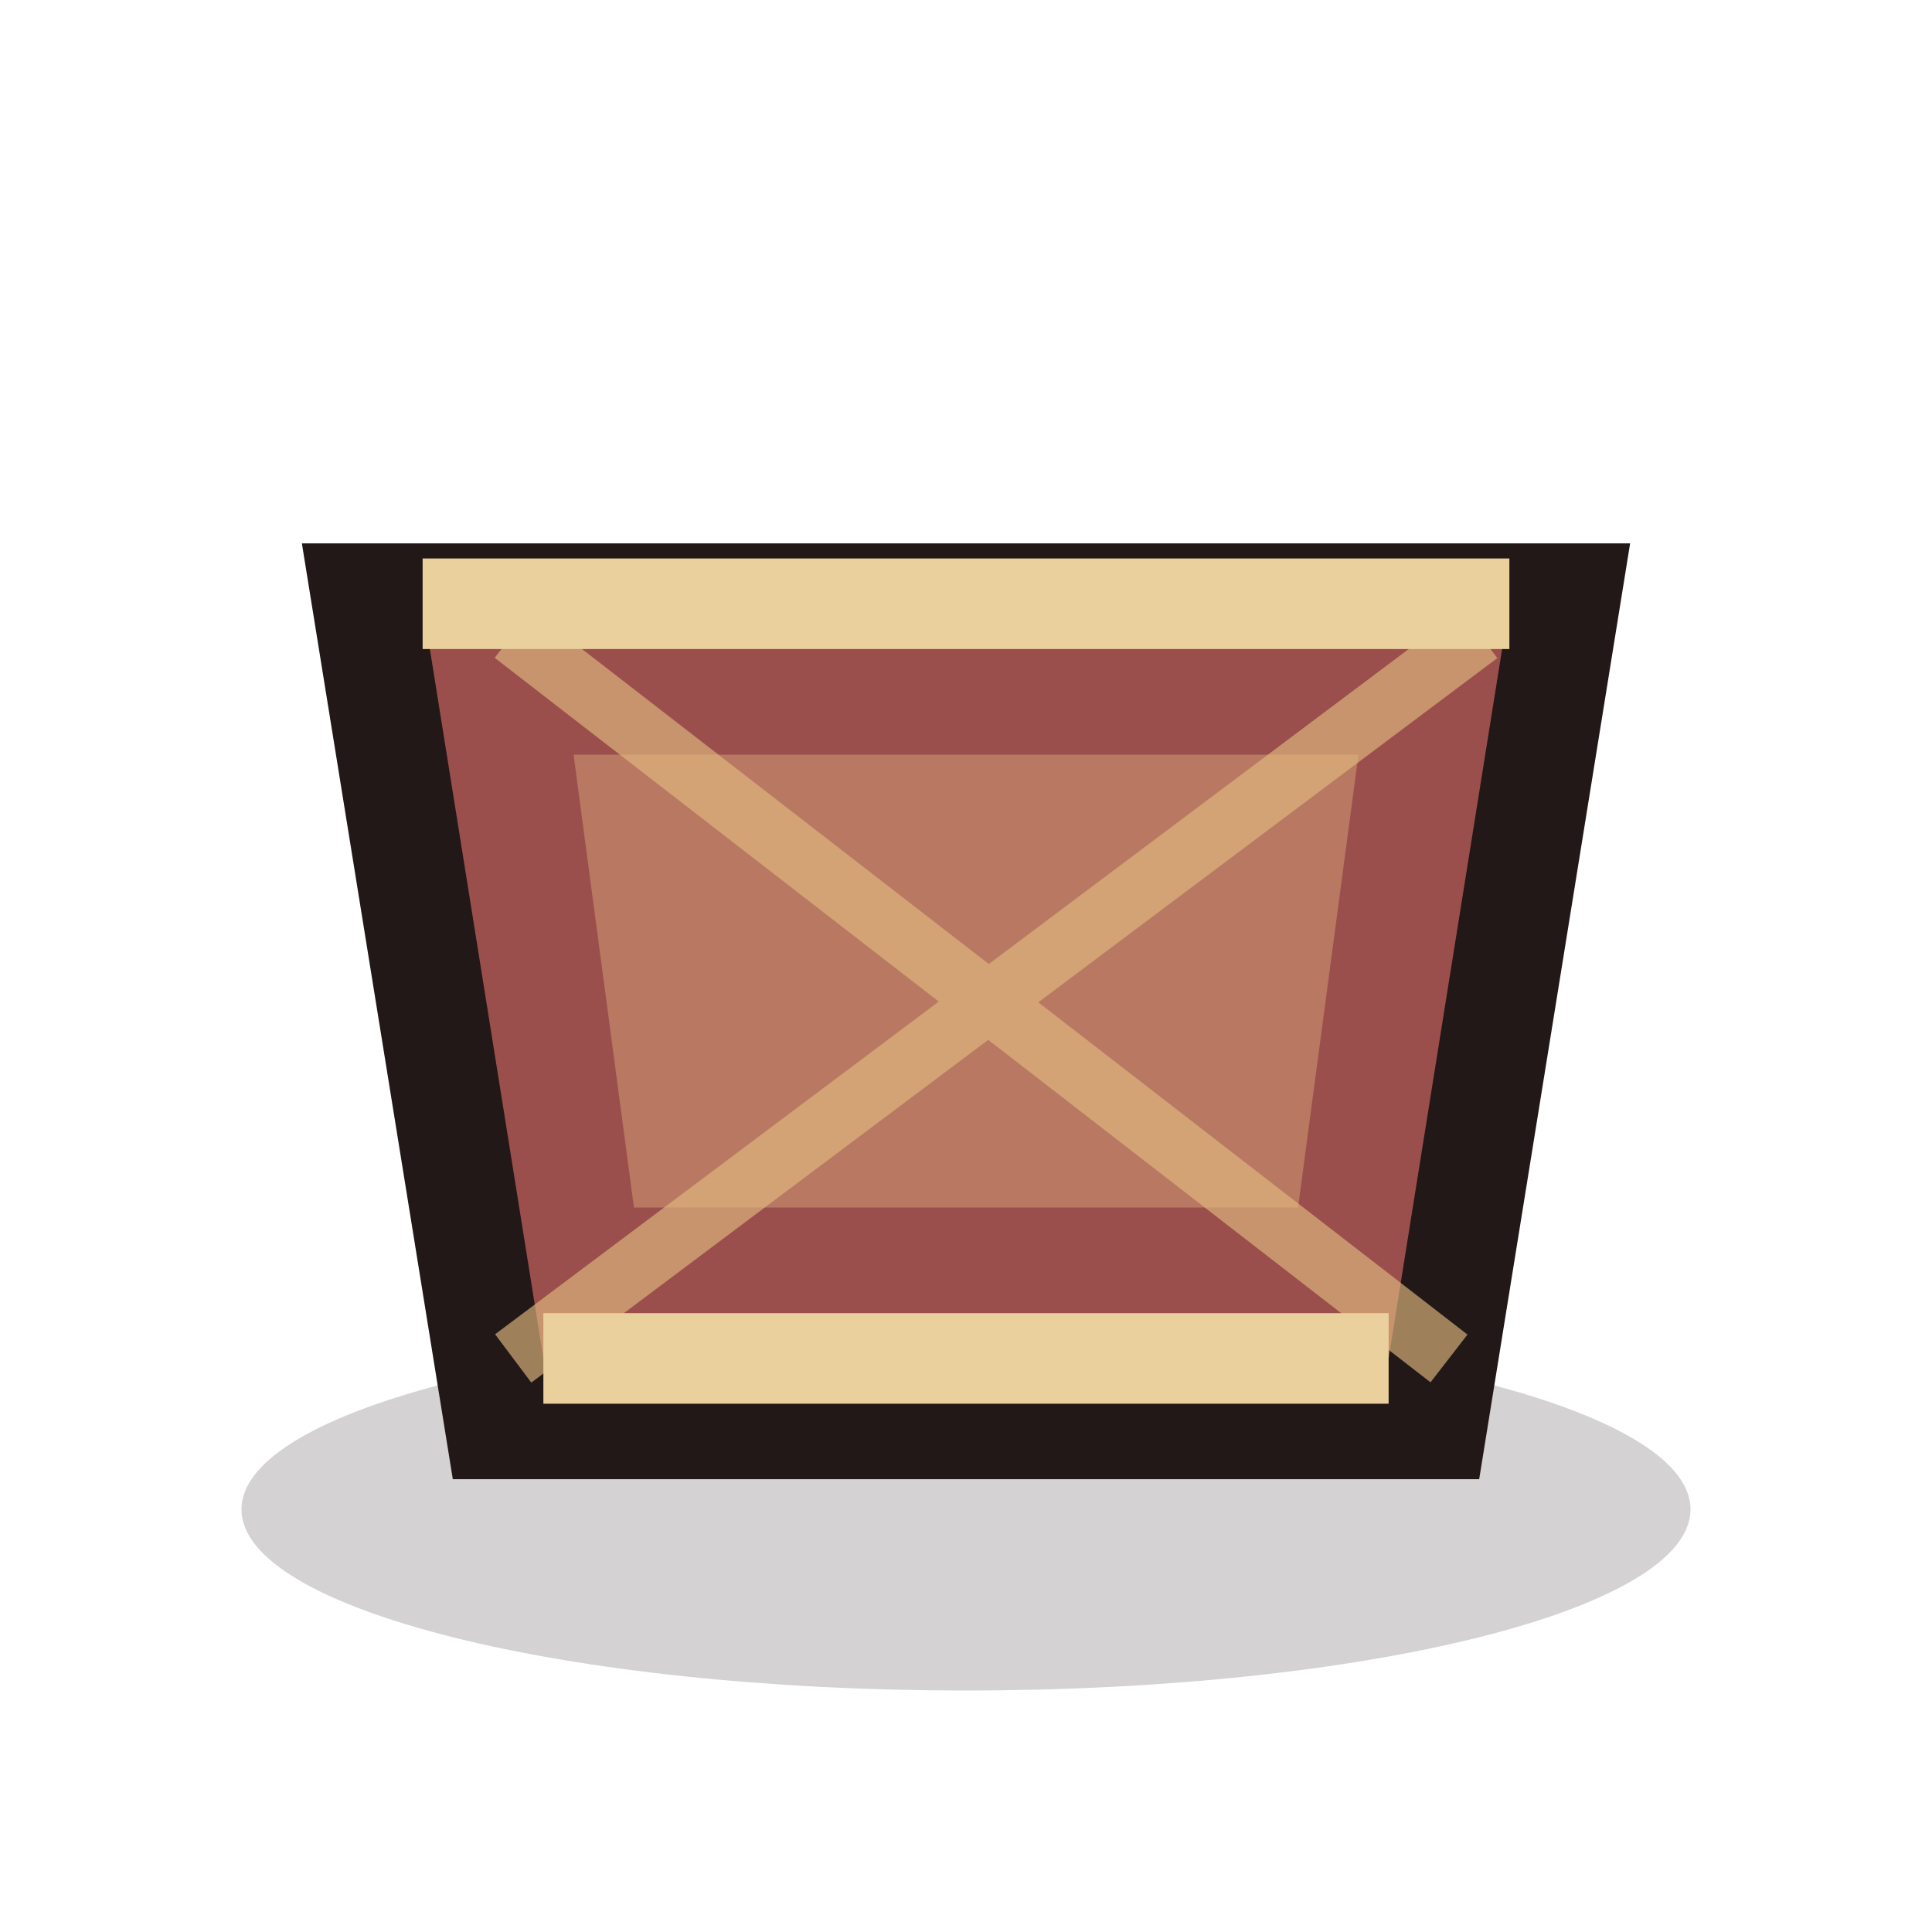
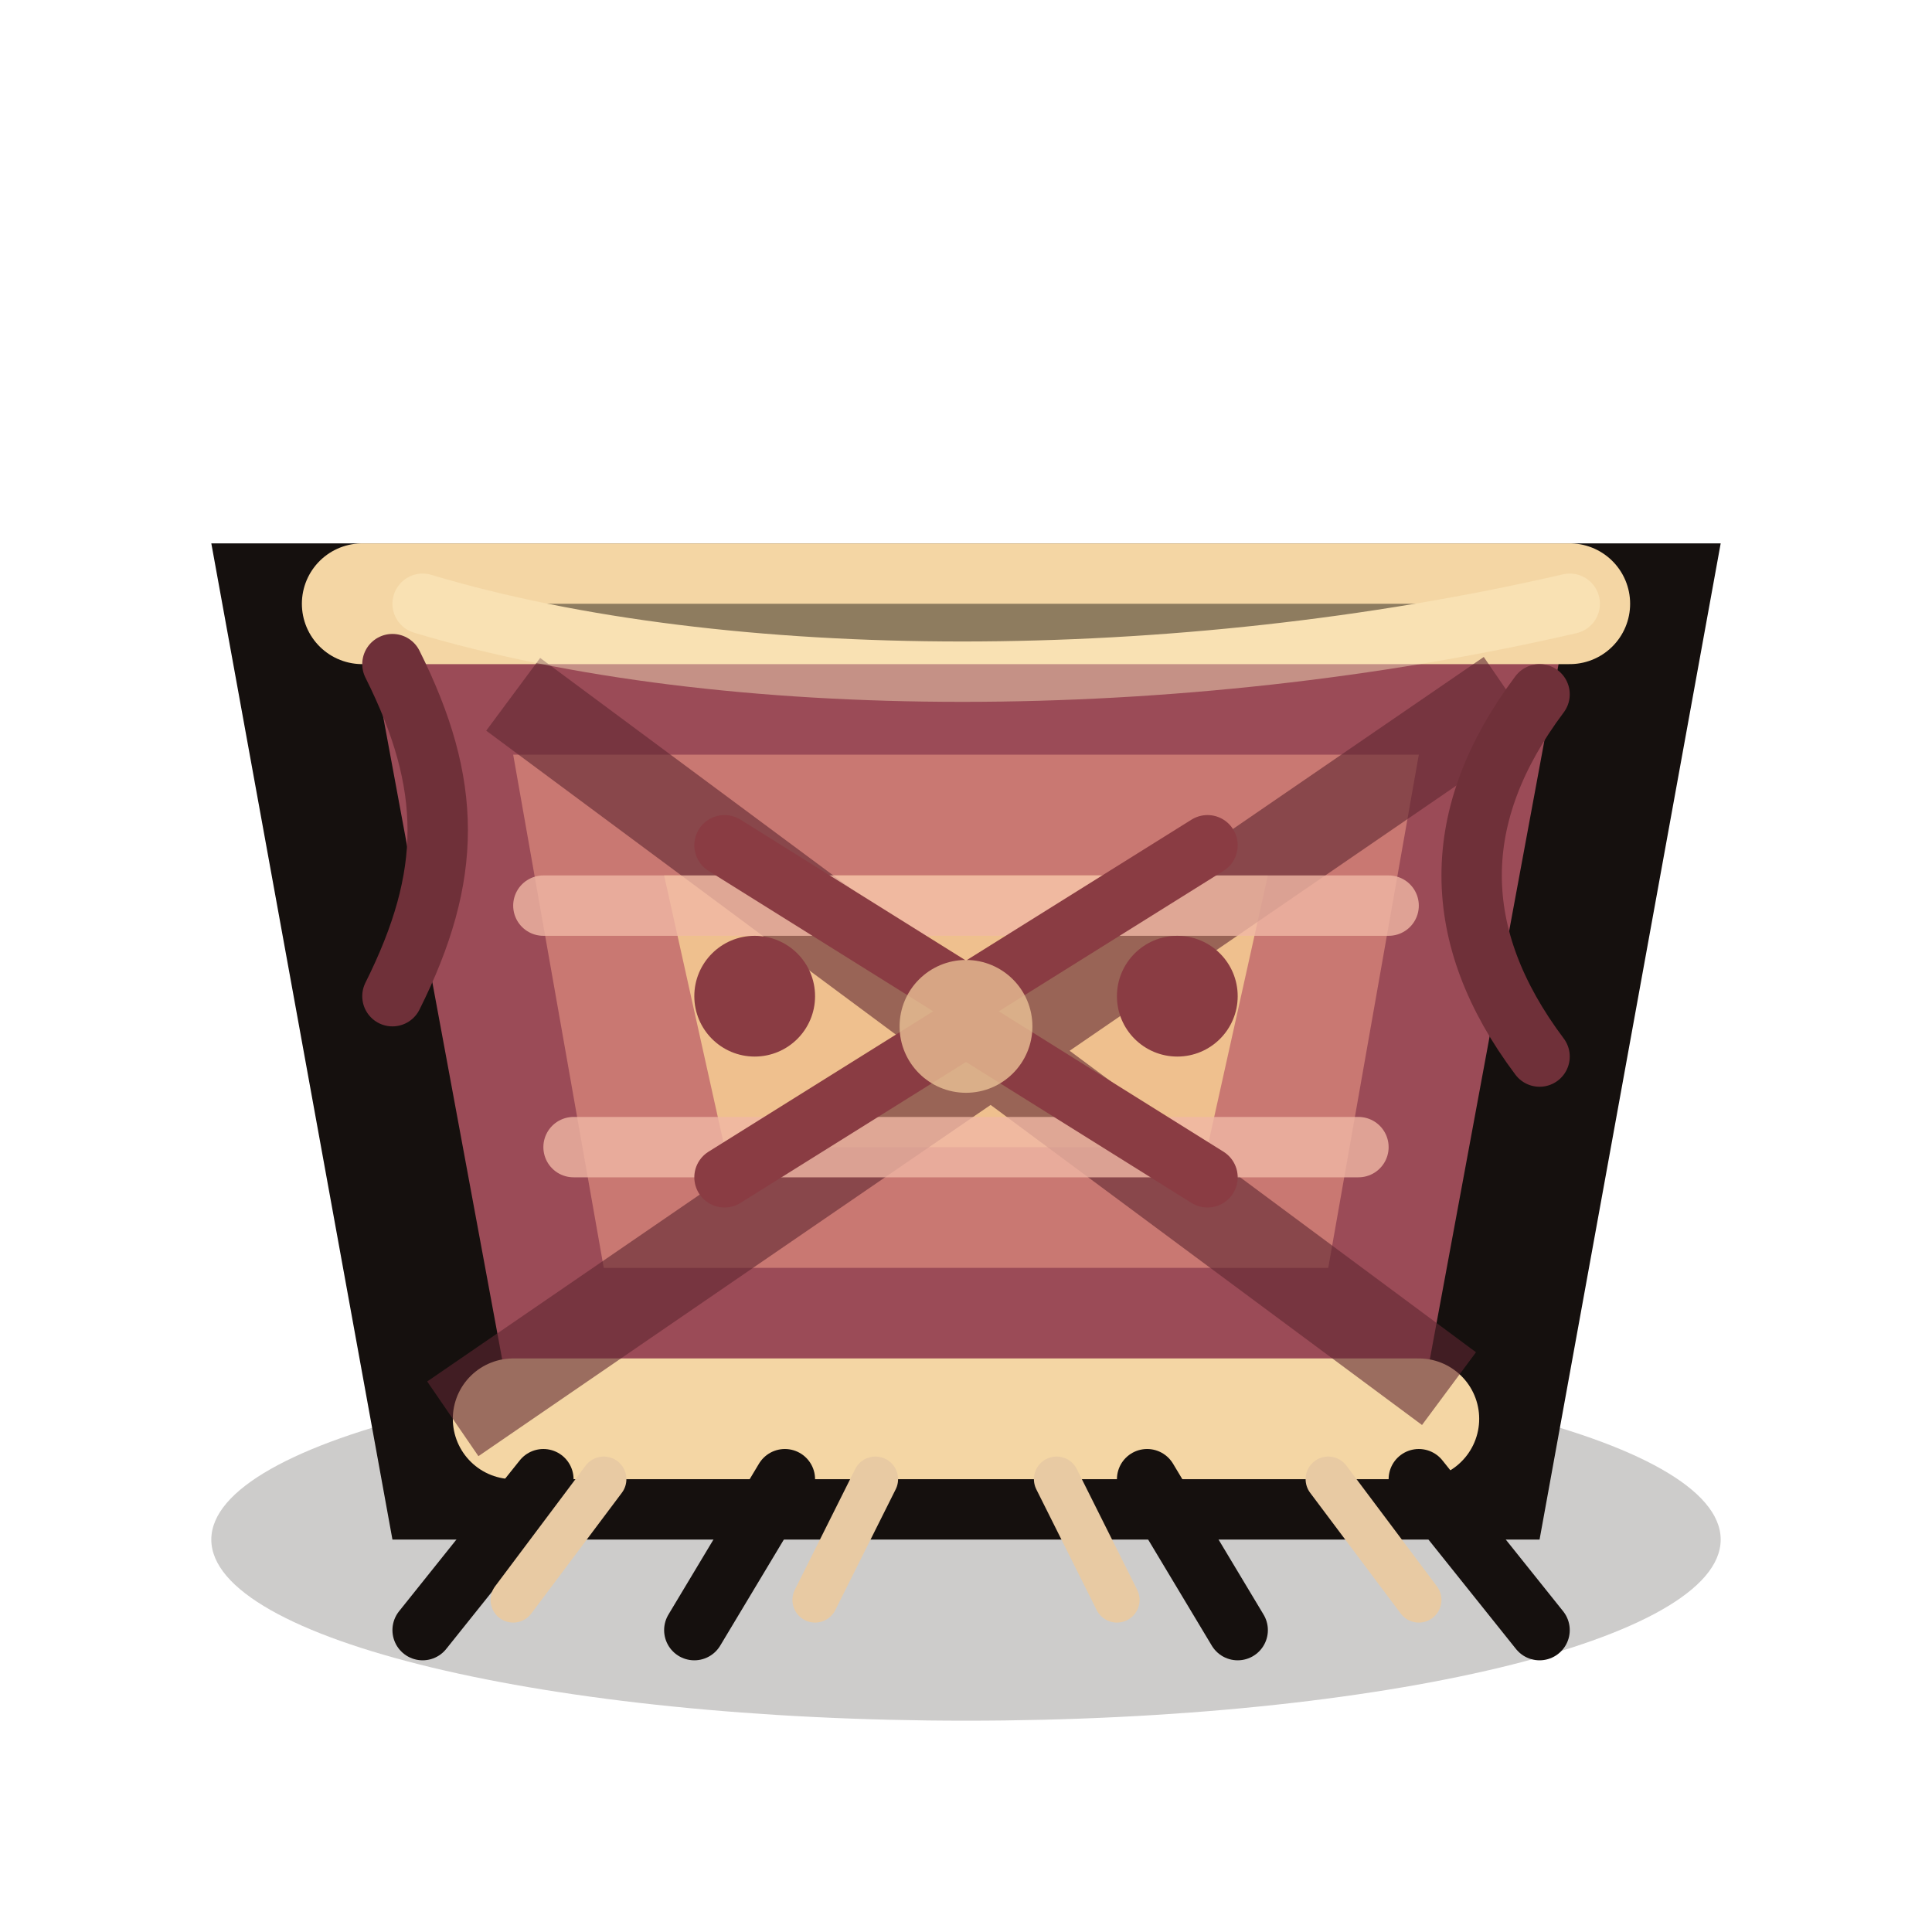
<svg xmlns="http://www.w3.org/2000/svg" viewBox="0 0 64 64">
-   <ellipse cx="32" cy="50" rx="24" ry="6" fill="#3d3430" opacity=".22" />
-   <path d="M10 18h44l-5 31H15z" fill="#211817" />
-   <path d="M14 20h36l-4 25H18z" fill="#9b4f4c" />
-   <path d="M19 25h26l-2 15H21z" fill="#b97862" />
-   <path d="M17 21l31 24M49 21L17 45" fill="none" stroke="#e0b980" stroke-width="2" opacity=".65" />
-   <path d="M14 20h36M18 45h28" fill="none" stroke="#ead09c" stroke-width="3" />
+   <ellipse cx="32" cy="51" rx="25" ry="6" fill="#1b1512" opacity=".22" />
+   <path d="M7 18h50l-6 33H13z" fill="#15100e" />
+   <path d="M12 20h40l-5 27H17z" fill="#9b4b57" />
+   <path d="M17 25h30l-3 17H20z" fill="#c97872" />
+   <path d="M22 29h20l-2 9H24z" fill="#efc08e" />
+   <path d="M12 20h40M17 47h30" fill="none" stroke="#f4d6a4" stroke-width="4" stroke-linecap="round" />
+   <path d="M17 23l31 23M50 23L15 47" fill="none" stroke="#5f2731" stroke-width="3" opacity=".6" />
+   <path d="M18 30h28M19 38h26" stroke="#f0b8a5" stroke-width="2" stroke-linecap="round" opacity=".8" />
+   <path d="M13 22c2 4 2 7 0 11M51 23c-3 4-3 8 0 12" fill="none" stroke="#6f3039" stroke-width="2" stroke-linecap="round" />
+   <circle cx="25" cy="33" r="2" fill="#8a3c43" />
+   <circle cx="39" cy="33" r="2" fill="#8a3c43" />
+   <path d="M18 49l-4 5M26 49l-3 5M38 49l3 5M47 49l4 5" stroke="#15100e" stroke-width="2" stroke-linecap="round" />
+   <path d="M20 49l-3 4M29 49l-2 4M35 49l2 4M44 49l3 4" stroke="#e8caa3" stroke-width="1.5" stroke-linecap="round" />
+   <path d="M24 28l8 5 8-5M24 39l8-5 8 5" fill="none" stroke="#8a3c43" stroke-width="2" stroke-linecap="round" />
+   <circle cx="32" cy="34" r="2.2" fill="#f0c89a" opacity=".75" />
+   <path d="M14 20c10 3 25 3 38 0" stroke="#fff0c7" stroke-width="2" stroke-linecap="round" opacity=".42" />
</svg>
